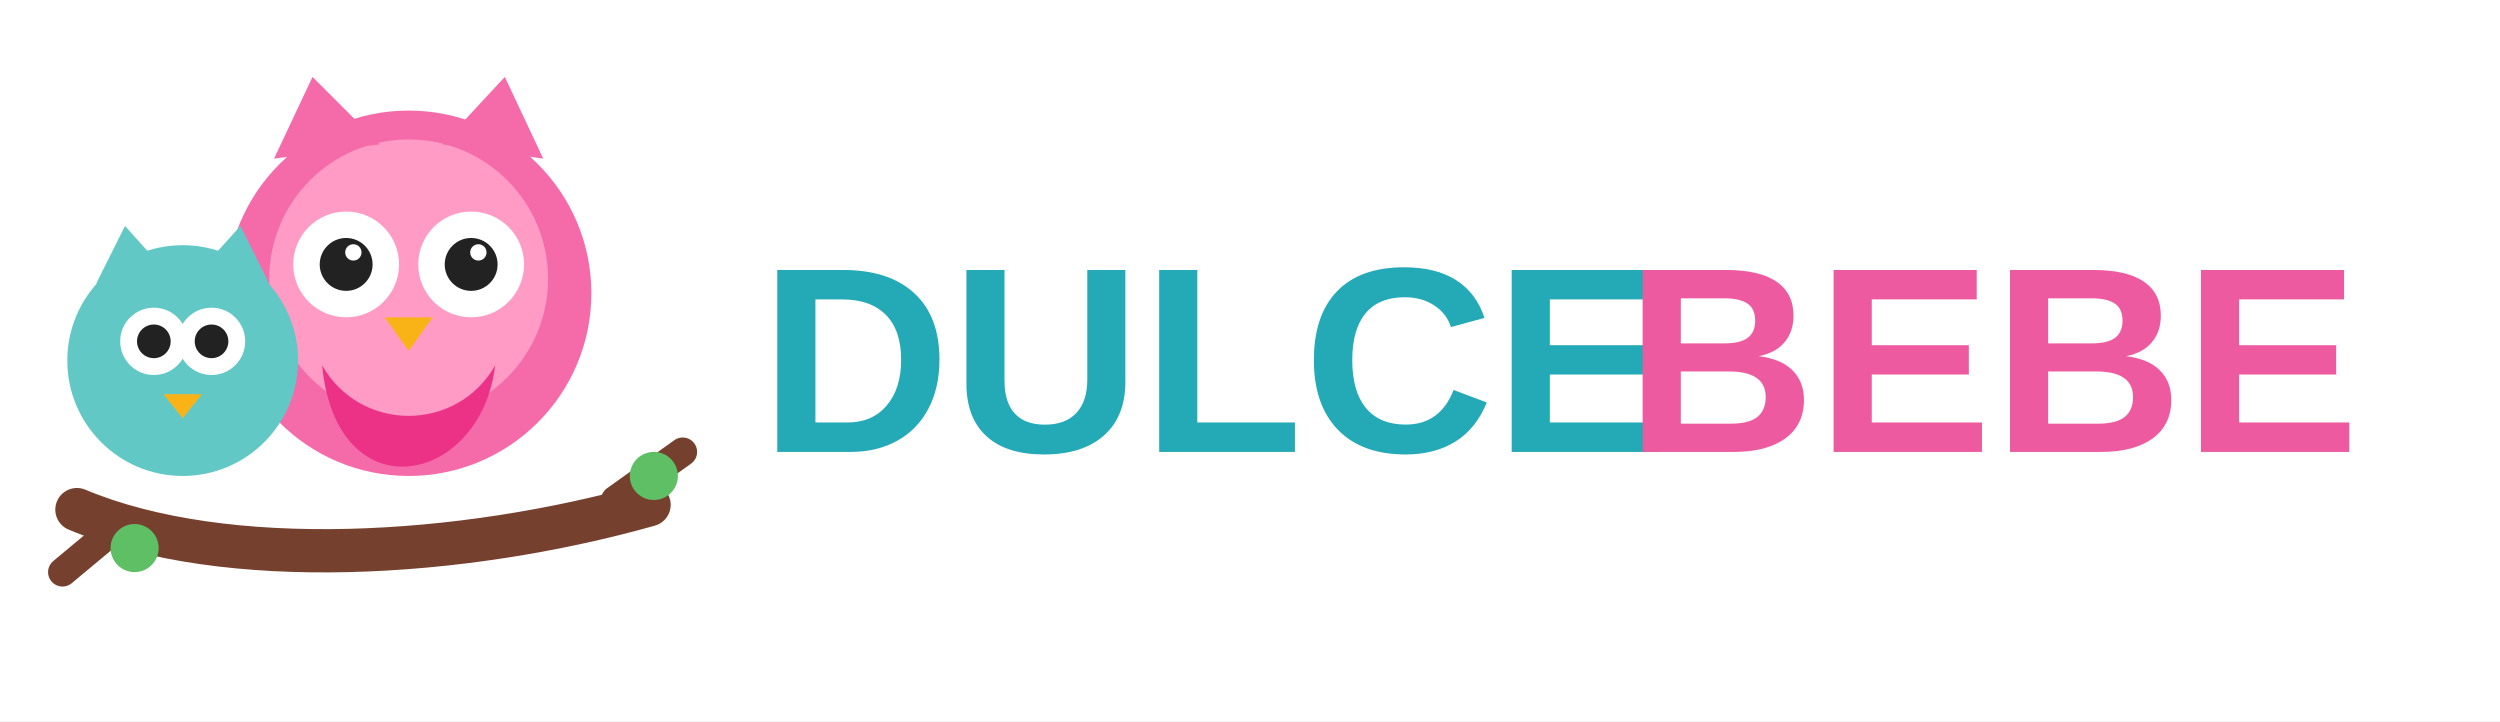
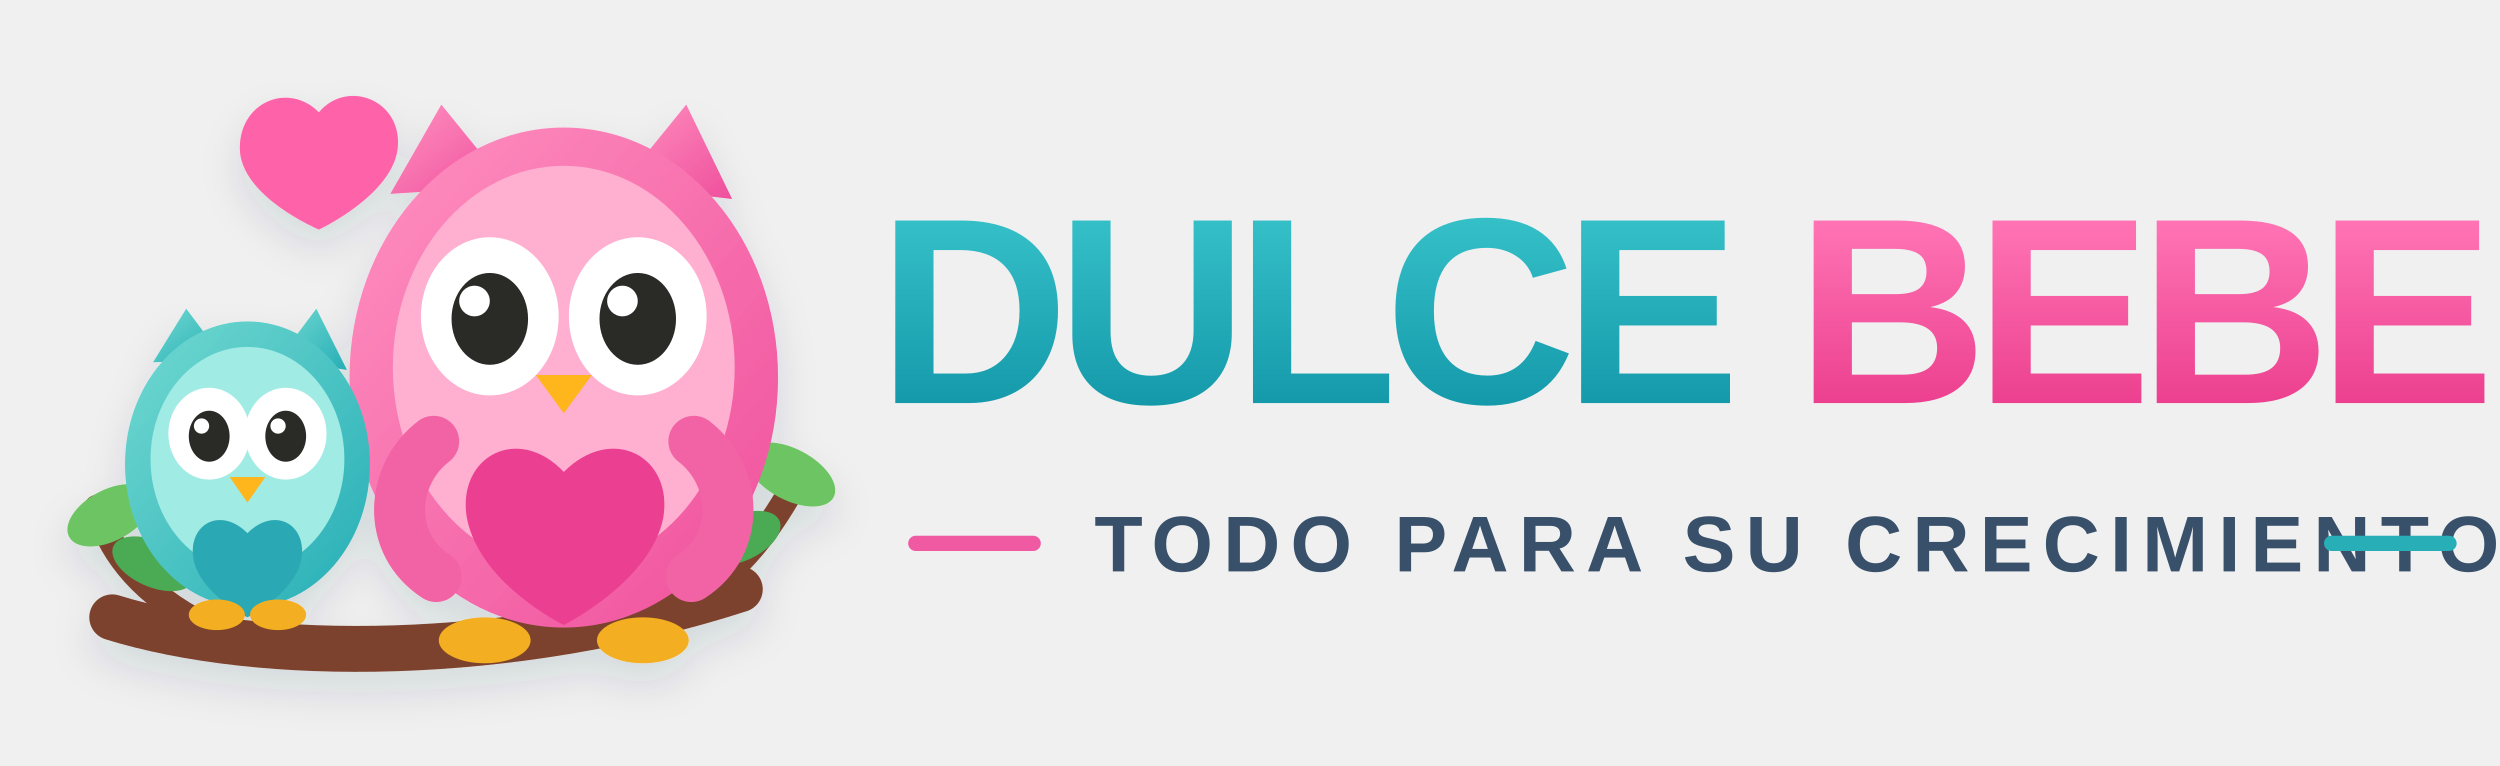
- <svg xmlns="http://www.w3.org/2000/svg" viewBox="0 0 520 150" role="img" aria-label="Dulce Bebe">
-   <rect width="520" height="150" fill="white" />
-   <g transform="translate(12 8)">
-     <circle cx="73" cy="53" r="38" fill="#f56aa8" />
-     <circle cx="73" cy="50" r="29" fill="#ff9bc5" />
-     <path d="M45 25l8-17 14 14M101 25L93 8 80 22" fill="#f56aa8" />
-     <circle cx="60" cy="47" r="11" fill="white" />
-     <circle cx="86" cy="47" r="11" fill="white" />
-     <circle cx="60" cy="47" r="5.5" fill="#222" />
-     <circle cx="86" cy="47" r="5.5" fill="#222" />
-     <circle cx="61.5" cy="44.5" r="1.7" fill="white" />
-     <circle cx="87.5" cy="44.5" r="1.7" fill="white" />
-     <path d="M68 58h10l-5 7z" fill="#f9b316" />
-     <path d="M55 68c8 14 28 14 36 0-3 25-33 31-36 0z" fill="#ec3287" />
-     <circle cx="26" cy="67" r="24" fill="#62c8c6" />
-     <path d="M8 51l6-12 9 10M44 51l-6-12-9 10" fill="#62c8c6" />
-     <circle cx="20" cy="63" r="7" fill="white" />
-     <circle cx="32" cy="63" r="7" fill="white" />
-     <circle cx="20" cy="63" r="3.5" fill="#222" />
-     <circle cx="32" cy="63" r="3.5" fill="#222" />
-     <path d="M22 74h8l-4 5z" fill="#f9b316" />
-     <path d="M4 98c31 13 80 10 119-1" fill="none" stroke="#75402d" stroke-width="9" stroke-linecap="round" />
-     <path d="M13 101l-12 10M116 96l14-10" stroke="#75402d" stroke-width="6" stroke-linecap="round" />
-     <circle cx="16" cy="106" r="5" fill="#5fbf64" />
-     <circle cx="124" cy="91" r="5" fill="#5fbf64" />
+ <svg xmlns="http://www.w3.org/2000/svg" viewBox="0 0 980 300" role="img" aria-label="Dulce Bebe - Todo para su crecimiento">
+   <defs>
+     <linearGradient id="pink" x1="0" x2="1" y1="0" y2="1">
+       <stop offset="0" stop-color="#ff91c0" />
+       <stop offset="1" stop-color="#ef4f9c" />
+     </linearGradient>
+     <linearGradient id="teal" x1="0" x2="1" y1="0" y2="1">
+       <stop offset="0" stop-color="#72d9d1" />
+       <stop offset="1" stop-color="#26aeb6" />
+     </linearGradient>
+     <linearGradient id="textTeal" x1="0" x2="0" y1="0" y2="1">
+       <stop offset="0" stop-color="#35c0c8" />
+       <stop offset="1" stop-color="#1499aa" />
+     </linearGradient>
+     <linearGradient id="textPink" x1="0" x2="0" y1="0" y2="1">
+       <stop offset="0" stop-color="#ff74b4" />
+       <stop offset="1" stop-color="#ec408f" />
+     </linearGradient>
+     <filter id="soft" x="-20%" y="-20%" width="140%" height="140%">
+       <feDropShadow dx="0" dy="8" stdDeviation="8" flood-color="#17324d" flood-opacity="0.12" />
+     </filter>
+   </defs>
+   <g transform="translate(24 12)" filter="url(#soft)">
+     <path d="M20 230 C78 248, 176 248, 266 219" fill="none" stroke="#7b432d" stroke-width="18" stroke-linecap="round" />
+     <path d="M52 231 C29 218, 19 203, 14 187" fill="none" stroke="#7b432d" stroke-width="10" stroke-linecap="round" />
+     <path d="M244 225 C267 212, 279 193, 288 177" fill="none" stroke="#7b432d" stroke-width="10" stroke-linecap="round" />
+     <ellipse cx="19" cy="190" rx="18" ry="10" fill="#6cc463" transform="rotate(-28 19 190)" />
+     <ellipse cx="36" cy="209" rx="17" ry="9" fill="#4cab54" transform="rotate(24 36 209)" />
+     <ellipse cx="286" cy="174" rx="19" ry="10" fill="#6cc463" transform="rotate(28 286 174)" />
+     <ellipse cx="266" cy="199" rx="17" ry="9" fill="#4cab54" transform="rotate(-24 266 199)" />
+     <g transform="translate(87 20)">
+       <path d="M42 44 L62 9 L88 41" fill="url(#pink)" />
+       <path d="M132 41 L158 9 L176 46" fill="url(#pink)" />
+       <ellipse cx="110" cy="116" rx="84" ry="98" fill="url(#pink)" />
+       <ellipse cx="110" cy="112" rx="67" ry="79" fill="#ffafd0" />
+       <ellipse cx="81" cy="92" rx="27" ry="31" fill="#fff" />
+       <ellipse cx="139" cy="92" rx="27" ry="31" fill="#fff" />
+       <ellipse cx="81" cy="93" rx="15" ry="18" fill="#2c2928" />
+       <ellipse cx="139" cy="93" rx="15" ry="18" fill="#2c2928" />
+       <circle cx="75" cy="86" r="6" fill="#fff" />
+       <circle cx="133" cy="86" r="6" fill="#fff" />
+       <path d="M99 115 L121 115 L110 130 Z" fill="#ffb51b" />
+       <path d="M110 153 C92 134, 68 147, 72 171 C77 197, 110 213, 110 213 C110 213, 144 196, 149 171 C153 147, 129 134, 110 153Z" fill="#eb3f92" />
+       <path d="M59 141 C42 154, 40 181, 60 194" fill="none" stroke="#f164a4" stroke-width="20" stroke-linecap="round" />
+       <path d="M161 141 C178 154, 180 181, 160 194" fill="none" stroke="#f164a4" stroke-width="20" stroke-linecap="round" />
+       <ellipse cx="79" cy="219" rx="18" ry="9" fill="#f3ae20" />
+       <ellipse cx="141" cy="219" rx="18" ry="9" fill="#f3ae20" />
+     </g>
+     <g transform="translate(18 102)">
+       <path d="M18 28 L31 7 L46 27" fill="url(#teal)" />
+       <path d="M67 27 L82 7 L94 31" fill="url(#teal)" />
+       <ellipse cx="55" cy="68" rx="48" ry="56" fill="url(#teal)" />
+       <ellipse cx="55" cy="66" rx="38" ry="44" fill="#a0ebe4" />
+       <ellipse cx="40" cy="56" rx="16" ry="18" fill="#fff" />
+       <ellipse cx="70" cy="56" rx="16" ry="18" fill="#fff" />
+       <ellipse cx="40" cy="57" rx="8" ry="10" fill="#2c2928" />
+       <ellipse cx="70" cy="57" rx="8" ry="10" fill="#2c2928" />
+       <circle cx="37" cy="53" r="3" fill="#fff" />
+       <circle cx="67" cy="53" r="3" fill="#fff" />
+       <path d="M48 73 L62 73 L55 83 Z" fill="#ffb51b" />
+       <path d="M55 95 C44 84, 31 92, 34 106 C37 119, 55 128, 55 128 C55 128, 73 119, 76 106 C79 92, 66 84, 55 95Z" fill="#2ca9b4" />
+       <ellipse cx="43" cy="127" rx="11" ry="6" fill="#f3ae20" />
+       <ellipse cx="67" cy="127" rx="11" ry="6" fill="#f3ae20" />
+     </g>
+     <path d="M70 46 C70 28, 89 20, 101 32 C112 19, 133 27, 132 45 C131 64, 101 78, 101 78 C101 78, 70 65, 70 46Z" fill="#ff5ca6" opacity="0.95" />
  </g>
-   <text x="158" y="94" font-family="Arial,Helvetica,sans-serif" font-weight="800" font-size="55" fill="#24aab6">DULCE</text>
-   <text x="338" y="94" font-family="Arial,Helvetica,sans-serif" font-weight="800" font-size="55" fill="#ed5a9f">BEBE</text>
+   <g transform="translate(344 70)">
+     <text x="0" y="88" font-family="Arial, Helvetica, sans-serif" font-size="104" font-weight="900" letter-spacing="-5" fill="url(#textTeal)">DULCE</text>
+     <text x="360" y="88" font-family="Arial, Helvetica, sans-serif" font-size="104" font-weight="900" letter-spacing="-5" fill="url(#textPink)">BEBE</text>
+     <g transform="translate(12 124)">
+       <rect x="0" y="16" width="52" height="6" rx="3" fill="#ef5aa3" />
+       <text x="73" y="30" font-family="Arial, Helvetica, sans-serif" font-size="31" font-weight="700" letter-spacing="4" fill="#39506a">TODO PARA SU CRECIMIENTO</text>
+       <rect x="555" y="16" width="52" height="6" rx="3" fill="#27aeb7" />
+     </g>
+   </g>
</svg>
